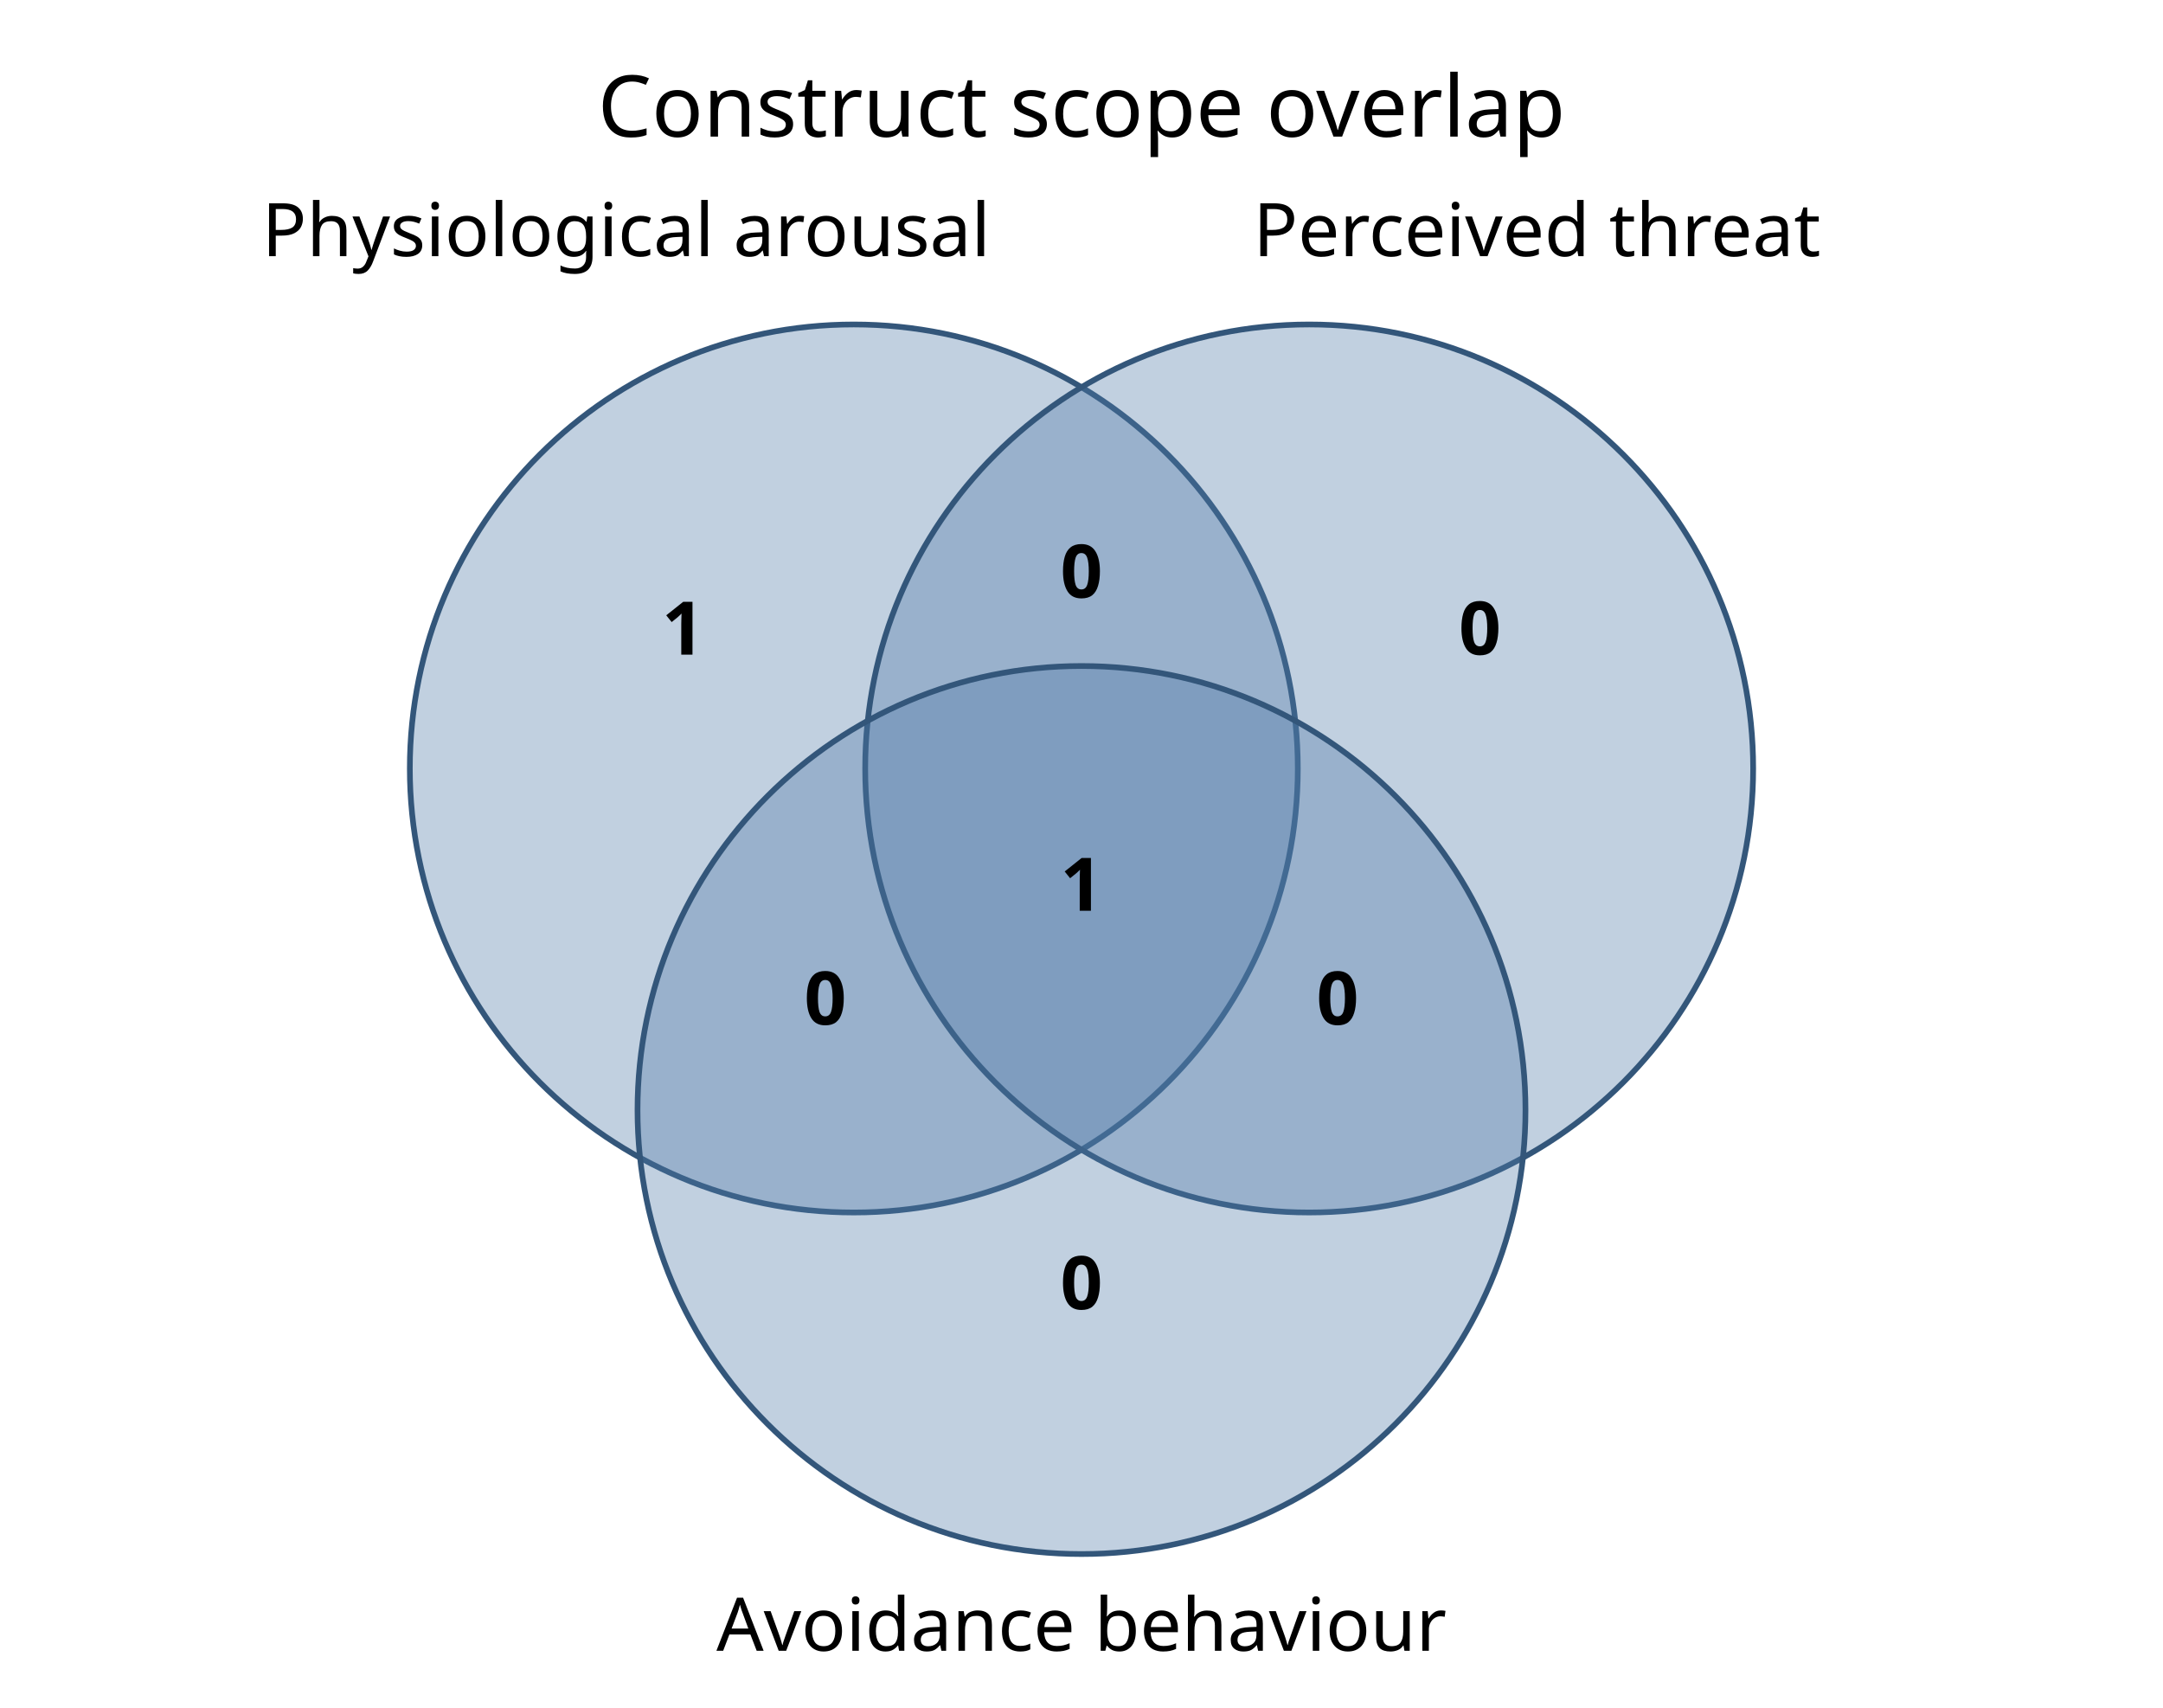
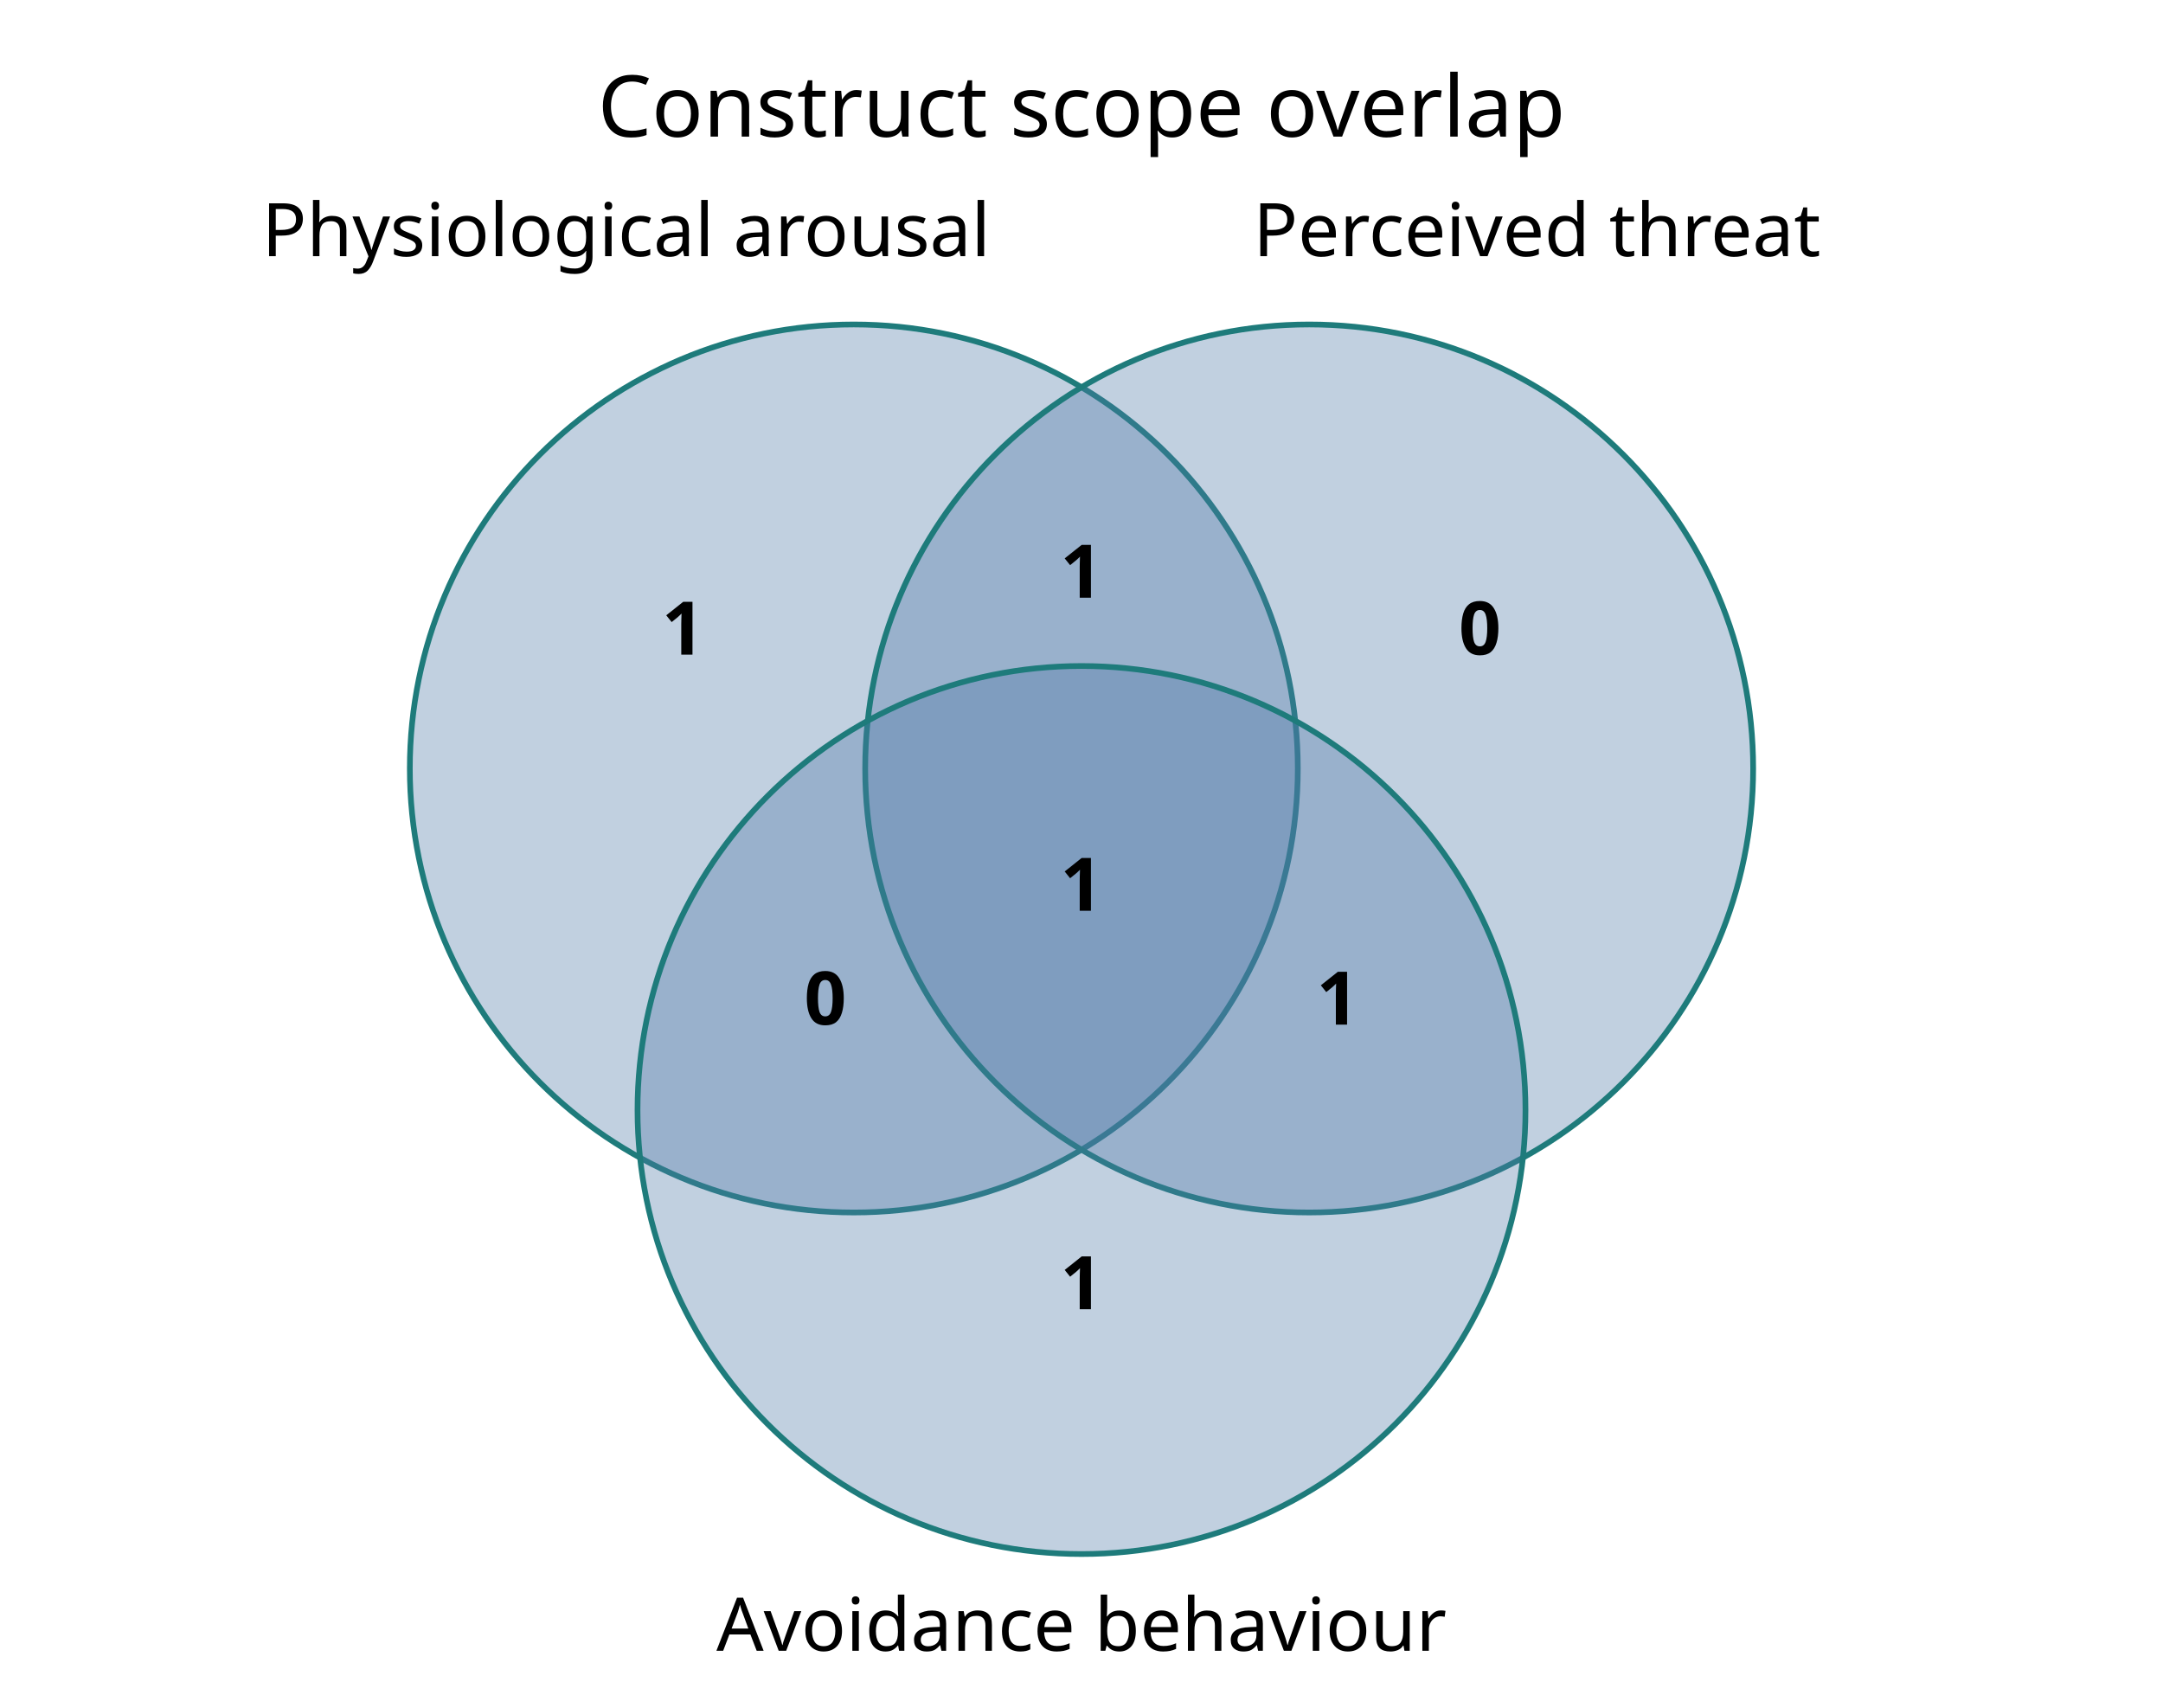
- <svg xmlns="http://www.w3.org/2000/svg" viewBox="0 0 380 300" font-family="sans-serif" font-size="13">
+ <svg xmlns="http://www.w3.org/2000/svg" width="380" height="300" viewBox="0 0 380 300" font-family="sans-serif" font-size="13">
  <text x="190" y="24" text-anchor="middle" font-size="15">Construct scope overlap</text>
-   <circle cx="150" cy="135" r="78" fill="#4e79a7" fill-opacity="0.35" stroke="#33567a" />
-   <circle cx="230" cy="135" r="78" fill="#4e79a7" fill-opacity="0.35" stroke="#33567a" />
-   <circle cx="190" cy="195" r="78" fill="#4e79a7" fill-opacity="0.35" stroke="#33567a" />
+   <circle cx="150" cy="135" r="78" fill="#4e79a7" fill-opacity="0.35" stroke="#1e7b7b" />
+   <circle cx="230" cy="135" r="78" fill="#4e79a7" fill-opacity="0.35" stroke="#1e7b7b" />
+   <circle cx="190" cy="195" r="78" fill="#4e79a7" fill-opacity="0.35" stroke="#1e7b7b" />
  <text x="110" y="45" text-anchor="middle">Physiological arousal</text>
  <text x="270" y="45" text-anchor="middle">Perceived threat</text>
  <text x="190" y="290" text-anchor="middle">Avoidance behaviour</text>
  <text x="120" y="115" text-anchor="middle" font-weight="bold">1</text>
  <text x="260" y="115" text-anchor="middle" font-weight="bold">0</text>
-   <text x="190" y="230" text-anchor="middle" font-weight="bold">0</text>
-   <text x="190" y="105" text-anchor="middle" font-weight="bold">0</text>
+   <text x="190" y="230" text-anchor="middle" font-weight="bold">1</text>
+   <text x="190" y="105" text-anchor="middle" font-weight="bold">1</text>
  <text x="145" y="180" text-anchor="middle" font-weight="bold">0</text>
-   <text x="235" y="180" text-anchor="middle" font-weight="bold">0</text>
+   <text x="235" y="180" text-anchor="middle" font-weight="bold">1</text>
  <text x="190" y="160" text-anchor="middle" font-weight="bold">1</text>
</svg>
